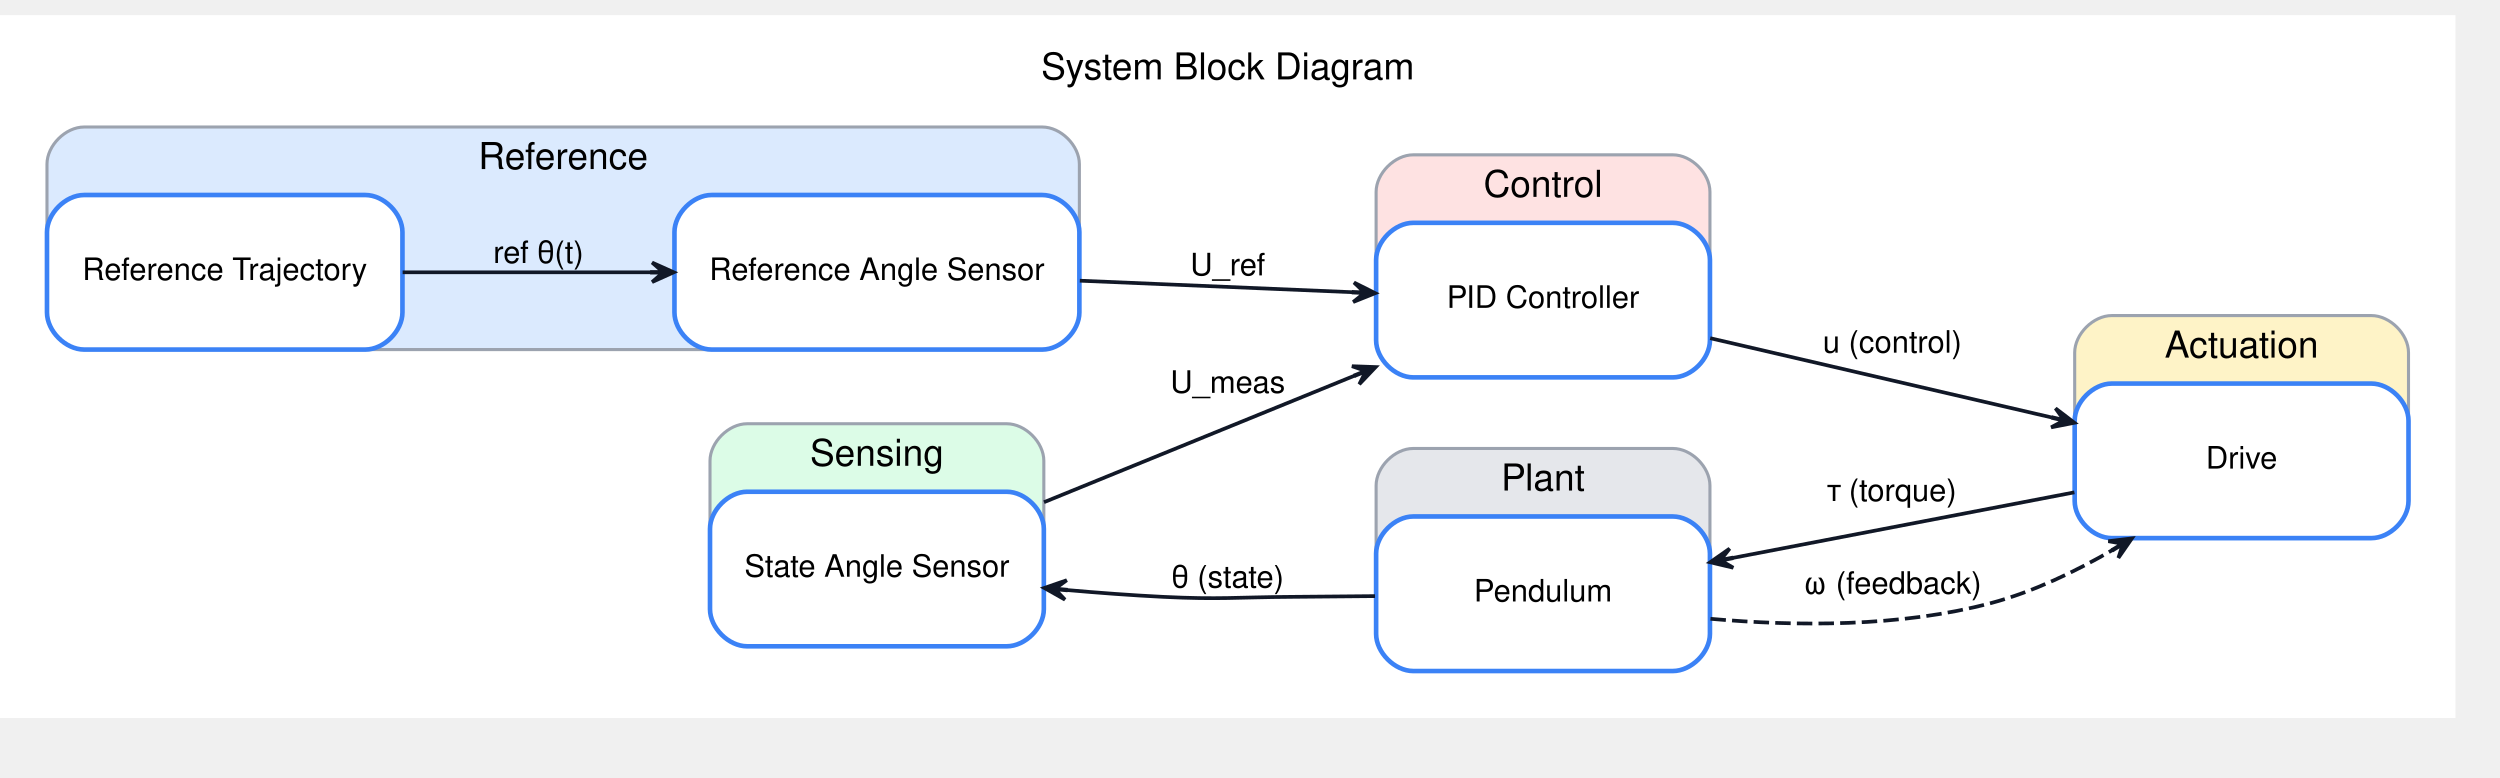
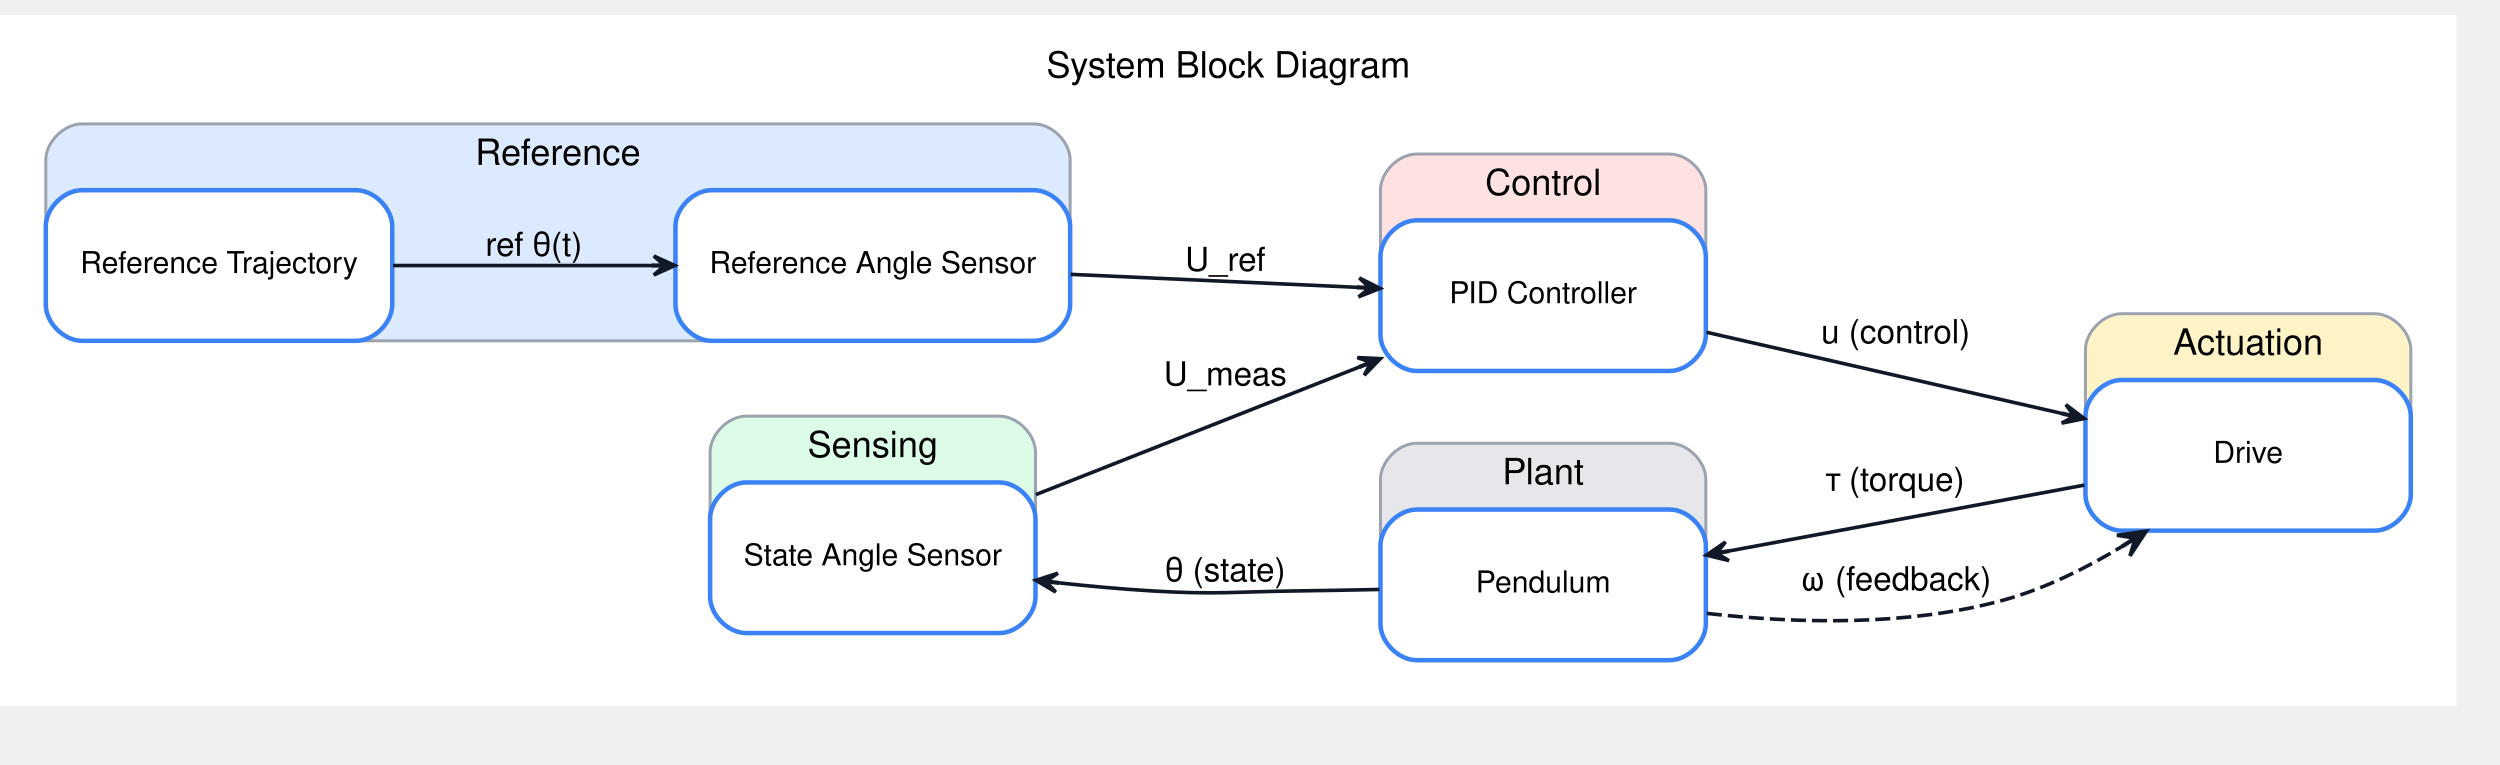
- <svg xmlns="http://www.w3.org/2000/svg" width="823pt" height="256pt" viewBox="14.40 14.40 808.80 241.80">
-   <g id="graph0" class="graph" transform="scale(1 1) rotate(0) translate(21.6 234.6)">
-     <polygon fill="white" stroke="transparent" points="-7.2,7.2 -7.2,-220.2 787.2,-220.2 787.2,7.2 -7.2,7.2" />
-     <text text-anchor="middle" x="390" y="-199.4" font-family="Helvetica,sans-Serif" font-size="12.00">System Block Diagram</text>
+ <svg xmlns="http://www.w3.org/2000/svg" width="844pt" height="258pt" viewBox="14.40 14.40 829.80 243.80">
+   <g id="graph0" class="graph" transform="scale(1 1) rotate(0) translate(21.6 236.6)">
+     <polygon fill="white" stroke="transparent" points="-7.2,7.2 -7.2,-222.2 808.2,-222.2 808.2,7.2 -7.2,7.2" />
+     <text text-anchor="middle" x="400.5" y="-201.4" font-family="Helvetica,sans-Serif" font-size="12.00">System Block Diagram</text>
    <g id="clust1" class="cluster">
-       <path fill="#dbeafe" stroke="#9ca3af" d="M20,-112C20,-112 330,-112 330,-112 336,-112 342,-118 342,-124 342,-124 342,-172 342,-172 342,-178 336,-184 330,-184 330,-184 20,-184 20,-184 14,-184 8,-178 8,-172 8,-172 8,-124 8,-124 8,-118 14,-112 20,-112" />
-       <text text-anchor="middle" x="175" y="-170.4" font-family="Helvetica,sans-Serif" font-size="12.00">Reference</text>
+       <path fill="#dbeafe" stroke="#9ca3af" d="M20,-114C20,-114 336,-114 336,-114 342,-114 348,-120 348,-126 348,-126 348,-174 348,-174 348,-180 342,-186 336,-186 336,-186 20,-186 20,-186 14,-186 8,-180 8,-174 8,-174 8,-126 8,-126 8,-120 14,-114 20,-114" />
+       <text text-anchor="middle" x="178" y="-172.4" font-family="Helvetica,sans-Serif" font-size="12.00">Reference</text>
    </g>
    <g id="clust2" class="cluster">
-       <path fill="#dcfce7" stroke="#9ca3af" d="M234.5,-16C234.5,-16 318.5,-16 318.5,-16 324.5,-16 330.5,-22 330.5,-28 330.5,-28 330.5,-76 330.5,-76 330.5,-82 324.5,-88 318.5,-88 318.5,-88 234.5,-88 234.5,-88 228.5,-88 222.5,-82 222.5,-76 222.5,-76 222.5,-28 222.5,-28 222.5,-22 228.5,-16 234.5,-16" />
-       <text text-anchor="middle" x="276.5" y="-74.4" font-family="Helvetica,sans-Serif" font-size="12.00">Sensing</text>
+       <path fill="#dcfce7" stroke="#9ca3af" d="M240.5,-17C240.5,-17 324.5,-17 324.5,-17 330.5,-17 336.5,-23 336.5,-29 336.5,-29 336.5,-77 336.5,-77 336.5,-83 330.5,-89 324.5,-89 324.5,-89 240.5,-89 240.5,-89 234.5,-89 228.5,-83 228.5,-77 228.5,-77 228.5,-29 228.5,-29 228.5,-23 234.5,-17 240.5,-17" />
+       <text text-anchor="middle" x="282.5" y="-75.4" font-family="Helvetica,sans-Serif" font-size="12.00">Sensing</text>
    </g>
    <g id="clust3" class="cluster">
-       <path fill="#fee2e2" stroke="#9ca3af" d="M450,-103C450,-103 534,-103 534,-103 540,-103 546,-109 546,-115 546,-115 546,-163 546,-163 546,-169 540,-175 534,-175 534,-175 450,-175 450,-175 444,-175 438,-169 438,-163 438,-163 438,-115 438,-115 438,-109 444,-103 450,-103" />
-       <text text-anchor="middle" x="492" y="-161.4" font-family="Helvetica,sans-Serif" font-size="12.00">Control</text>
+       <path fill="#fee2e2" stroke="#9ca3af" d="M463,-104C463,-104 547,-104 547,-104 553,-104 559,-110 559,-116 559,-116 559,-164 559,-164 559,-170 553,-176 547,-176 547,-176 463,-176 463,-176 457,-176 451,-170 451,-164 451,-164 451,-116 451,-116 451,-110 457,-104 463,-104" />
+       <text text-anchor="middle" x="505" y="-162.4" font-family="Helvetica,sans-Serif" font-size="12.00">Control</text>
    </g>
    <g id="clust4" class="cluster">
-       <path fill="#fef3c7" stroke="#9ca3af" d="M676,-51C676,-51 760,-51 760,-51 766,-51 772,-57 772,-63 772,-63 772,-111 772,-111 772,-117 766,-123 760,-123 760,-123 676,-123 676,-123 670,-123 664,-117 664,-111 664,-111 664,-63 664,-63 664,-57 670,-51 676,-51" />
-       <text text-anchor="middle" x="718" y="-109.4" font-family="Helvetica,sans-Serif" font-size="12.00">Actuation</text>
+       <path fill="#fef3c7" stroke="#9ca3af" d="M697,-51C697,-51 781,-51 781,-51 787,-51 793,-57 793,-63 793,-63 793,-111 793,-111 793,-117 787,-123 781,-123 781,-123 697,-123 697,-123 691,-123 685,-117 685,-111 685,-111 685,-63 685,-63 685,-57 691,-51 697,-51" />
+       <text text-anchor="middle" x="739" y="-109.4" font-family="Helvetica,sans-Serif" font-size="12.00">Actuation</text>
    </g>
    <g id="clust5" class="cluster">
-       <path fill="#e5e7eb" stroke="#9ca3af" d="M450,-8C450,-8 534,-8 534,-8 540,-8 546,-14 546,-20 546,-20 546,-68 546,-68 546,-74 540,-80 534,-80 534,-80 450,-80 450,-80 444,-80 438,-74 438,-68 438,-68 438,-20 438,-20 438,-14 444,-8 450,-8" />
-       <text text-anchor="middle" x="492" y="-66.4" font-family="Helvetica,sans-Serif" font-size="12.00">Plant</text>
+       <path fill="#e5e7eb" stroke="#9ca3af" d="M463,-8C463,-8 547,-8 547,-8 553,-8 559,-14 559,-20 559,-20 559,-68 559,-68 559,-74 553,-80 547,-80 547,-80 463,-80 463,-80 457,-80 451,-74 451,-68 451,-68 451,-20 451,-20 451,-14 457,-8 463,-8" />
+       <text text-anchor="middle" x="505" y="-66.4" font-family="Helvetica,sans-Serif" font-size="12.00">Plant</text>
    </g>
    <g id="node1" class="node">
-       <path fill="white" stroke="#3b82f6" stroke-width="1.5" d="M20,-112C20,-112 111,-112 111,-112 117,-112 123,-118 123,-124 123,-124 123,-150 123,-150 123,-156 117,-162 111,-162 111,-162 20,-162 20,-162 14,-162 8,-156 8,-150 8,-150 8,-124 8,-124 8,-118 14,-112 20,-112" />
-       <text text-anchor="middle" x="65.5" y="-134.5" font-family="Helvetica,sans-Serif" font-size="10.00">Reference Trajectory</text>
+       <path fill="white" stroke="#3b82f6" stroke-width="1.5" d="M20,-114C20,-114 111,-114 111,-114 117,-114 123,-120 123,-126 123,-126 123,-152 123,-152 123,-158 117,-164 111,-164 111,-164 20,-164 20,-164 14,-164 8,-158 8,-152 8,-152 8,-126 8,-126 8,-120 14,-114 20,-114" />
+       <text text-anchor="middle" x="65.5" y="-136.5" font-family="Helvetica,sans-Serif" font-size="10.00">Reference Trajectory</text>
    </g>
    <g id="node2" class="node">
-       <path fill="white" stroke="#3b82f6" stroke-width="1.5" d="M223,-112C223,-112 330,-112 330,-112 336,-112 342,-118 342,-124 342,-124 342,-150 342,-150 342,-156 336,-162 330,-162 330,-162 223,-162 223,-162 217,-162 211,-156 211,-150 211,-150 211,-124 211,-124 211,-118 217,-112 223,-112" />
-       <text text-anchor="middle" x="276.5" y="-134.5" font-family="Helvetica,sans-Serif" font-size="10.00">Reference Angle Sensor</text>
+       <path fill="white" stroke="#3b82f6" stroke-width="1.5" d="M229,-114C229,-114 336,-114 336,-114 342,-114 348,-120 348,-126 348,-126 348,-152 348,-152 348,-158 342,-164 336,-164 336,-164 229,-164 229,-164 223,-164 217,-158 217,-152 217,-152 217,-126 217,-126 217,-120 223,-114 229,-114" />
+       <text text-anchor="middle" x="282.5" y="-136.5" font-family="Helvetica,sans-Serif" font-size="10.00">Reference Angle Sensor</text>
    </g>
    <g id="edge1" class="edge">
-       <path fill="none" stroke="#111827" stroke-width="1.2" d="M123.06,-137C147.81,-137 177.14,-137 203.44,-137" />
-       <polygon fill="#111827" stroke="#111827" stroke-width="1.2" points="210.77,-137 203.77,-140.15 207.27,-137.1 203.77,-137.1 203.77,-137 203.77,-136.9 207.27,-136.9 203.77,-133.85 210.77,-137 210.77,-137" />
-       <text text-anchor="middle" x="167" y="-140" font-family="Helvetica,sans-Serif" font-size="10.00">ref θ(t)</text>
+       <path fill="none" stroke="#111827" stroke-width="1.2" d="M123.27,-139C149.76,-139 181.59,-139 209.73,-139" />
+       <polygon fill="#111827" stroke="#111827" stroke-width="1.2" points="216.8,-139 209.8,-142.15 213.3,-139.1 209.8,-139.1 209.8,-139 209.8,-138.9 213.3,-138.9 209.8,-135.85 216.8,-139 216.8,-139" />
+       <text text-anchor="middle" x="170" y="-142.2" font-family="Helvetica,sans-Serif" font-size="11.00">ref θ(t)</text>
    </g>
    <g id="node4" class="node">
-       <path fill="white" stroke="#3b82f6" stroke-width="1.5" d="M450,-103C450,-103 534,-103 534,-103 540,-103 546,-109 546,-115 546,-115 546,-141 546,-141 546,-147 540,-153 534,-153 534,-153 450,-153 450,-153 444,-153 438,-147 438,-141 438,-141 438,-115 438,-115 438,-109 444,-103 450,-103" />
-       <text text-anchor="middle" x="492" y="-125.5" font-family="Helvetica,sans-Serif" font-size="10.00">PID Controller</text>
+       <path fill="white" stroke="#3b82f6" stroke-width="1.5" d="M463,-104C463,-104 547,-104 547,-104 553,-104 559,-110 559,-116 559,-116 559,-142 559,-142 559,-148 553,-154 547,-154 547,-154 463,-154 463,-154 457,-154 451,-148 451,-142 451,-142 451,-116 451,-116 451,-110 457,-104 463,-104" />
+       <text text-anchor="middle" x="505" y="-126.5" font-family="Helvetica,sans-Serif" font-size="10.00">PID Controller</text>
    </g>
    <g id="edge2" class="edge">
-       <path fill="none" stroke="#111827" stroke-width="1.2" d="M342.14,-134.28C370.19,-133.09 402.86,-131.72 430.44,-130.55" />
-       <polygon fill="#111827" stroke="#111827" stroke-width="1.2" points="437.71,-130.25 430.85,-133.69 434.21,-130.49 430.72,-130.64 430.71,-130.54 430.71,-130.44 434.21,-130.29 430.58,-127.39 437.71,-130.25 437.71,-130.25" />
-       <text text-anchor="middle" x="390" y="-136" font-family="Helvetica,sans-Serif" font-size="10.00">U_ref</text>
+       <path fill="none" stroke="#111827" stroke-width="1.2" d="M348.17,-136.07C378.4,-134.7 414.19,-133.07 443.84,-131.73" />
+       <polygon fill="#111827" stroke="#111827" stroke-width="1.2" points="450.84,-131.41 443.99,-134.87 447.35,-131.67 443.85,-131.83 443.85,-131.73 443.85,-131.63 447.34,-131.47 443.71,-128.58 450.84,-131.41 450.84,-131.41" />
+       <text text-anchor="middle" x="399.5" y="-137.2" font-family="Helvetica,sans-Serif" font-size="11.00">U_ref</text>
    </g>
    <g id="node3" class="node">
-       <path fill="white" stroke="#3b82f6" stroke-width="1.5" d="M234.5,-16C234.5,-16 318.5,-16 318.5,-16 324.5,-16 330.5,-22 330.5,-28 330.5,-28 330.5,-54 330.5,-54 330.5,-60 324.5,-66 318.5,-66 318.5,-66 234.5,-66 234.5,-66 228.5,-66 222.5,-60 222.5,-54 222.5,-54 222.5,-28 222.5,-28 222.5,-22 228.5,-16 234.5,-16" />
-       <text text-anchor="middle" x="276.5" y="-38.5" font-family="Helvetica,sans-Serif" font-size="10.00">State Angle Sensor</text>
+       <path fill="white" stroke="#3b82f6" stroke-width="1.5" d="M240.5,-17C240.5,-17 324.5,-17 324.5,-17 330.5,-17 336.5,-23 336.5,-29 336.5,-29 336.5,-55 336.5,-55 336.5,-61 330.5,-67 324.5,-67 324.5,-67 240.5,-67 240.5,-67 234.5,-67 228.5,-61 228.5,-55 228.5,-55 228.5,-29 228.5,-29 228.5,-23 234.5,-17 240.5,-17" />
+       <text text-anchor="middle" x="282.5" y="-39.5" font-family="Helvetica,sans-Serif" font-size="10.00">State Angle Sensor</text>
    </g>
    <g id="edge4" class="edge">
-       <path fill="none" stroke="#111827" stroke-width="1.2" d="M330.55,-62.62C361.1,-75.07 399.59,-90.75 431.22,-103.64" />
-       <polygon fill="#111827" stroke="#111827" stroke-width="1.2" points="437.85,-106.34 430.18,-106.62 434.57,-105.11 431.33,-103.79 431.37,-103.7 431.41,-103.61 434.65,-104.93 432.56,-100.78 437.85,-106.34 437.85,-106.34" />
-       <text text-anchor="middle" x="390" y="-98" font-family="Helvetica,sans-Serif" font-size="10.00">U_meas</text>
+       <path fill="none" stroke="#111827" stroke-width="1.2" d="M336.6,-62.95C369.09,-75.77 410.74,-92.2 444.37,-105.47" />
+       <polygon fill="#111827" stroke="#111827" stroke-width="1.2" points="450.98,-108.08 443.32,-108.44 447.69,-106.89 444.43,-105.61 444.47,-105.51 444.51,-105.42 447.76,-106.7 445.63,-102.58 450.98,-108.08 450.98,-108.08" />
+       <text text-anchor="middle" x="399.5" y="-99.2" font-family="Helvetica,sans-Serif" font-size="11.00">U_meas</text>
    </g>
    <g id="node5" class="node">
-       <path fill="white" stroke="#3b82f6" stroke-width="1.5" d="M676,-51C676,-51 760,-51 760,-51 766,-51 772,-57 772,-63 772,-63 772,-89 772,-89 772,-95 766,-101 760,-101 760,-101 676,-101 676,-101 670,-101 664,-95 664,-89 664,-89 664,-63 664,-63 664,-57 670,-51 676,-51" />
-       <text text-anchor="middle" x="718" y="-73.5" font-family="Helvetica,sans-Serif" font-size="10.00">Drive</text>
+       <path fill="white" stroke="#3b82f6" stroke-width="1.5" d="M697,-51C697,-51 781,-51 781,-51 787,-51 793,-57 793,-63 793,-63 793,-89 793,-89 793,-95 787,-101 781,-101 781,-101 697,-101 697,-101 691,-101 685,-95 685,-89 685,-89 685,-63 685,-63 685,-57 691,-51 697,-51" />
+       <text text-anchor="middle" x="739" y="-73.5" font-family="Helvetica,sans-Serif" font-size="10.00">Drive</text>
    </g>
    <g id="edge5" class="edge">
-       <path fill="none" stroke="#111827" stroke-width="1.2" d="M546.08,-115.68C579.3,-107.97 622.18,-98.01 656.68,-90" />
-       <polygon fill="#111827" stroke="#111827" stroke-width="1.2" points="663.91,-88.32 657.8,-92.98 660.52,-89.21 657.11,-90.01 657.09,-89.91 657.07,-89.81 660.48,-89.02 656.38,-86.84 663.91,-88.32 663.91,-88.32" />
-       <text text-anchor="middle" x="605" y="-111" font-family="Helvetica,sans-Serif" font-size="10.00">u (control)</text>
+       <path fill="none" stroke="#111827" stroke-width="1.2" d="M559.23,-116.84C594.47,-108.79 640.77,-98.21 677.43,-89.84" />
+       <polygon fill="#111827" stroke="#111827" stroke-width="1.2" points="684.62,-88.19 678.5,-92.82 681.23,-89.07 677.82,-89.85 677.8,-89.75 677.77,-89.66 681.19,-88.88 677.1,-86.68 684.62,-88.19 684.62,-88.19" />
+       <text text-anchor="middle" x="622" y="-113.2" font-family="Helvetica,sans-Serif" font-size="11.00">u (control)</text>
    </g>
    <g id="node6" class="node">
-       <path fill="white" stroke="#3b82f6" stroke-width="1.5" d="M450,-8C450,-8 534,-8 534,-8 540,-8 546,-14 546,-20 546,-20 546,-46 546,-46 546,-52 540,-58 534,-58 534,-58 450,-58 450,-58 444,-58 438,-52 438,-46 438,-46 438,-20 438,-20 438,-14 444,-8 450,-8" />
-       <text text-anchor="middle" x="492" y="-30.5" font-family="Helvetica,sans-Serif" font-size="10.00">Pendulum</text>
+       <path fill="white" stroke="#3b82f6" stroke-width="1.5" d="M463,-8C463,-8 547,-8 547,-8 553,-8 559,-14 559,-20 559,-20 559,-46 559,-46 559,-52 553,-58 547,-58 547,-58 463,-58 463,-58 457,-58 451,-52 451,-46 451,-46 451,-20 451,-20 451,-14 457,-8 463,-8" />
+       <text text-anchor="middle" x="505" y="-30.5" font-family="Helvetica,sans-Serif" font-size="10.00">Pendulum</text>
    </g>
    <g id="edge6" class="edge">
-       <path fill="none" stroke="#111827" stroke-width="1.2" d="M663.91,-65.81C630.69,-59.43 587.81,-51.2 553.31,-44.58" />
-       <polygon fill="#111827" stroke="#111827" stroke-width="1.2" points="546.08,-43.19 553.55,-41.42 549.54,-43.75 552.98,-44.41 552.96,-44.51 552.94,-44.61 549.5,-43.95 552.37,-47.6 546.08,-43.19 546.08,-43.19" />
-       <text text-anchor="middle" x="605" y="-63" font-family="Helvetica,sans-Serif" font-size="10.00">τ (torque)</text>
+       <path fill="none" stroke="#111827" stroke-width="1.2" d="M684.62,-66.11C649.35,-59.57 603.04,-50.99 566.42,-44.2" />
+       <polygon fill="#111827" stroke="#111827" stroke-width="1.2" points="559.23,-42.87 566.68,-41.04 562.69,-43.4 566.13,-44.04 566.11,-44.14 566.09,-44.24 562.65,-43.6 565.53,-47.24 559.23,-42.87 559.23,-42.87" />
+       <text text-anchor="middle" x="622" y="-64.2" font-family="Helvetica,sans-Serif" font-size="11.00">τ (torque)</text>
    </g>
    <g id="edge3" class="edge">
-       <path fill="none" stroke="#111827" stroke-width="1.2" d="M437.64,-32.24C428.74,-32.14 419.61,-32.05 411,-32 392.33,-31.88 387.64,-31.09 369,-32 358.9,-32.5 348.19,-33.3 337.79,-34.22" />
-       <polygon fill="#111827" stroke="#111827" stroke-width="1.2" points="330.66,-34.88 337.34,-31.1 334.13,-34.46 337.62,-34.14 337.63,-34.24 337.64,-34.34 334.15,-34.66 337.92,-37.38 330.66,-34.88 330.66,-34.88" />
-       <text text-anchor="middle" x="390" y="-35" font-family="Helvetica,sans-Serif" font-size="10.00">θ (state)</text>
+       <path fill="none" stroke="#111827" stroke-width="1.2" d="M450.64,-31.48C441.75,-31.28 432.61,-31.11 424,-31 402.22,-30.73 396.74,-29.7 375,-31 364.88,-31.61 354.16,-32.59 343.76,-33.72" />
+       <polygon fill="#111827" stroke="#111827" stroke-width="1.2" points="336.63,-34.52 343.23,-30.61 340.09,-34.03 343.57,-33.64 343.58,-33.74 343.59,-33.84 340.11,-34.23 343.93,-36.87 336.63,-34.52 336.63,-34.52" />
+       <text text-anchor="middle" x="399.5" y="-34.2" font-family="Helvetica,sans-Serif" font-size="11.00">θ (state)</text>
    </g>
    <g id="edge7" class="edge">
-       <path fill="none" stroke="#111827" stroke-width="1.2" stroke-dasharray="5,2" d="M546.17,-24.9C573.72,-22.44 607.65,-22.16 637,-30 650.58,-33.63 664.24,-40.17 676.34,-47.2" />
-       <polygon fill="#111827" stroke="#111827" stroke-width="1.2" points="682.51,-50.91 674.89,-50 679.46,-49.19 676.46,-47.39 676.51,-47.3 676.57,-47.22 679.57,-49.02 678.14,-44.6 682.51,-50.91 682.51,-50.91" />
-       <text text-anchor="middle" x="605" y="-33" font-family="Helvetica,sans-Serif" font-size="10.00">ω (feedback)</text>
+       <path fill="none" stroke="#111827" stroke-width="1.2" stroke-dasharray="5,2" d="M559.33,-23.53C588.91,-20.18 626.07,-19.15 658,-28 671.7,-31.79 685.41,-38.63 697.51,-45.97" />
+       <polygon fill="#111827" stroke="#111827" stroke-width="1.2" points="705.22,-50.85 695.45,-49.46 701.36,-48.53 697.56,-46.12 697.61,-46.04 697.67,-45.95 701.47,-48.36 699.78,-42.61 705.22,-50.85 705.22,-50.85" />
+       <text text-anchor="middle" x="622" y="-31.2" font-family="Helvetica,sans-Serif" font-size="11.00">ω (feedback)</text>
    </g>
  </g>
</svg>
